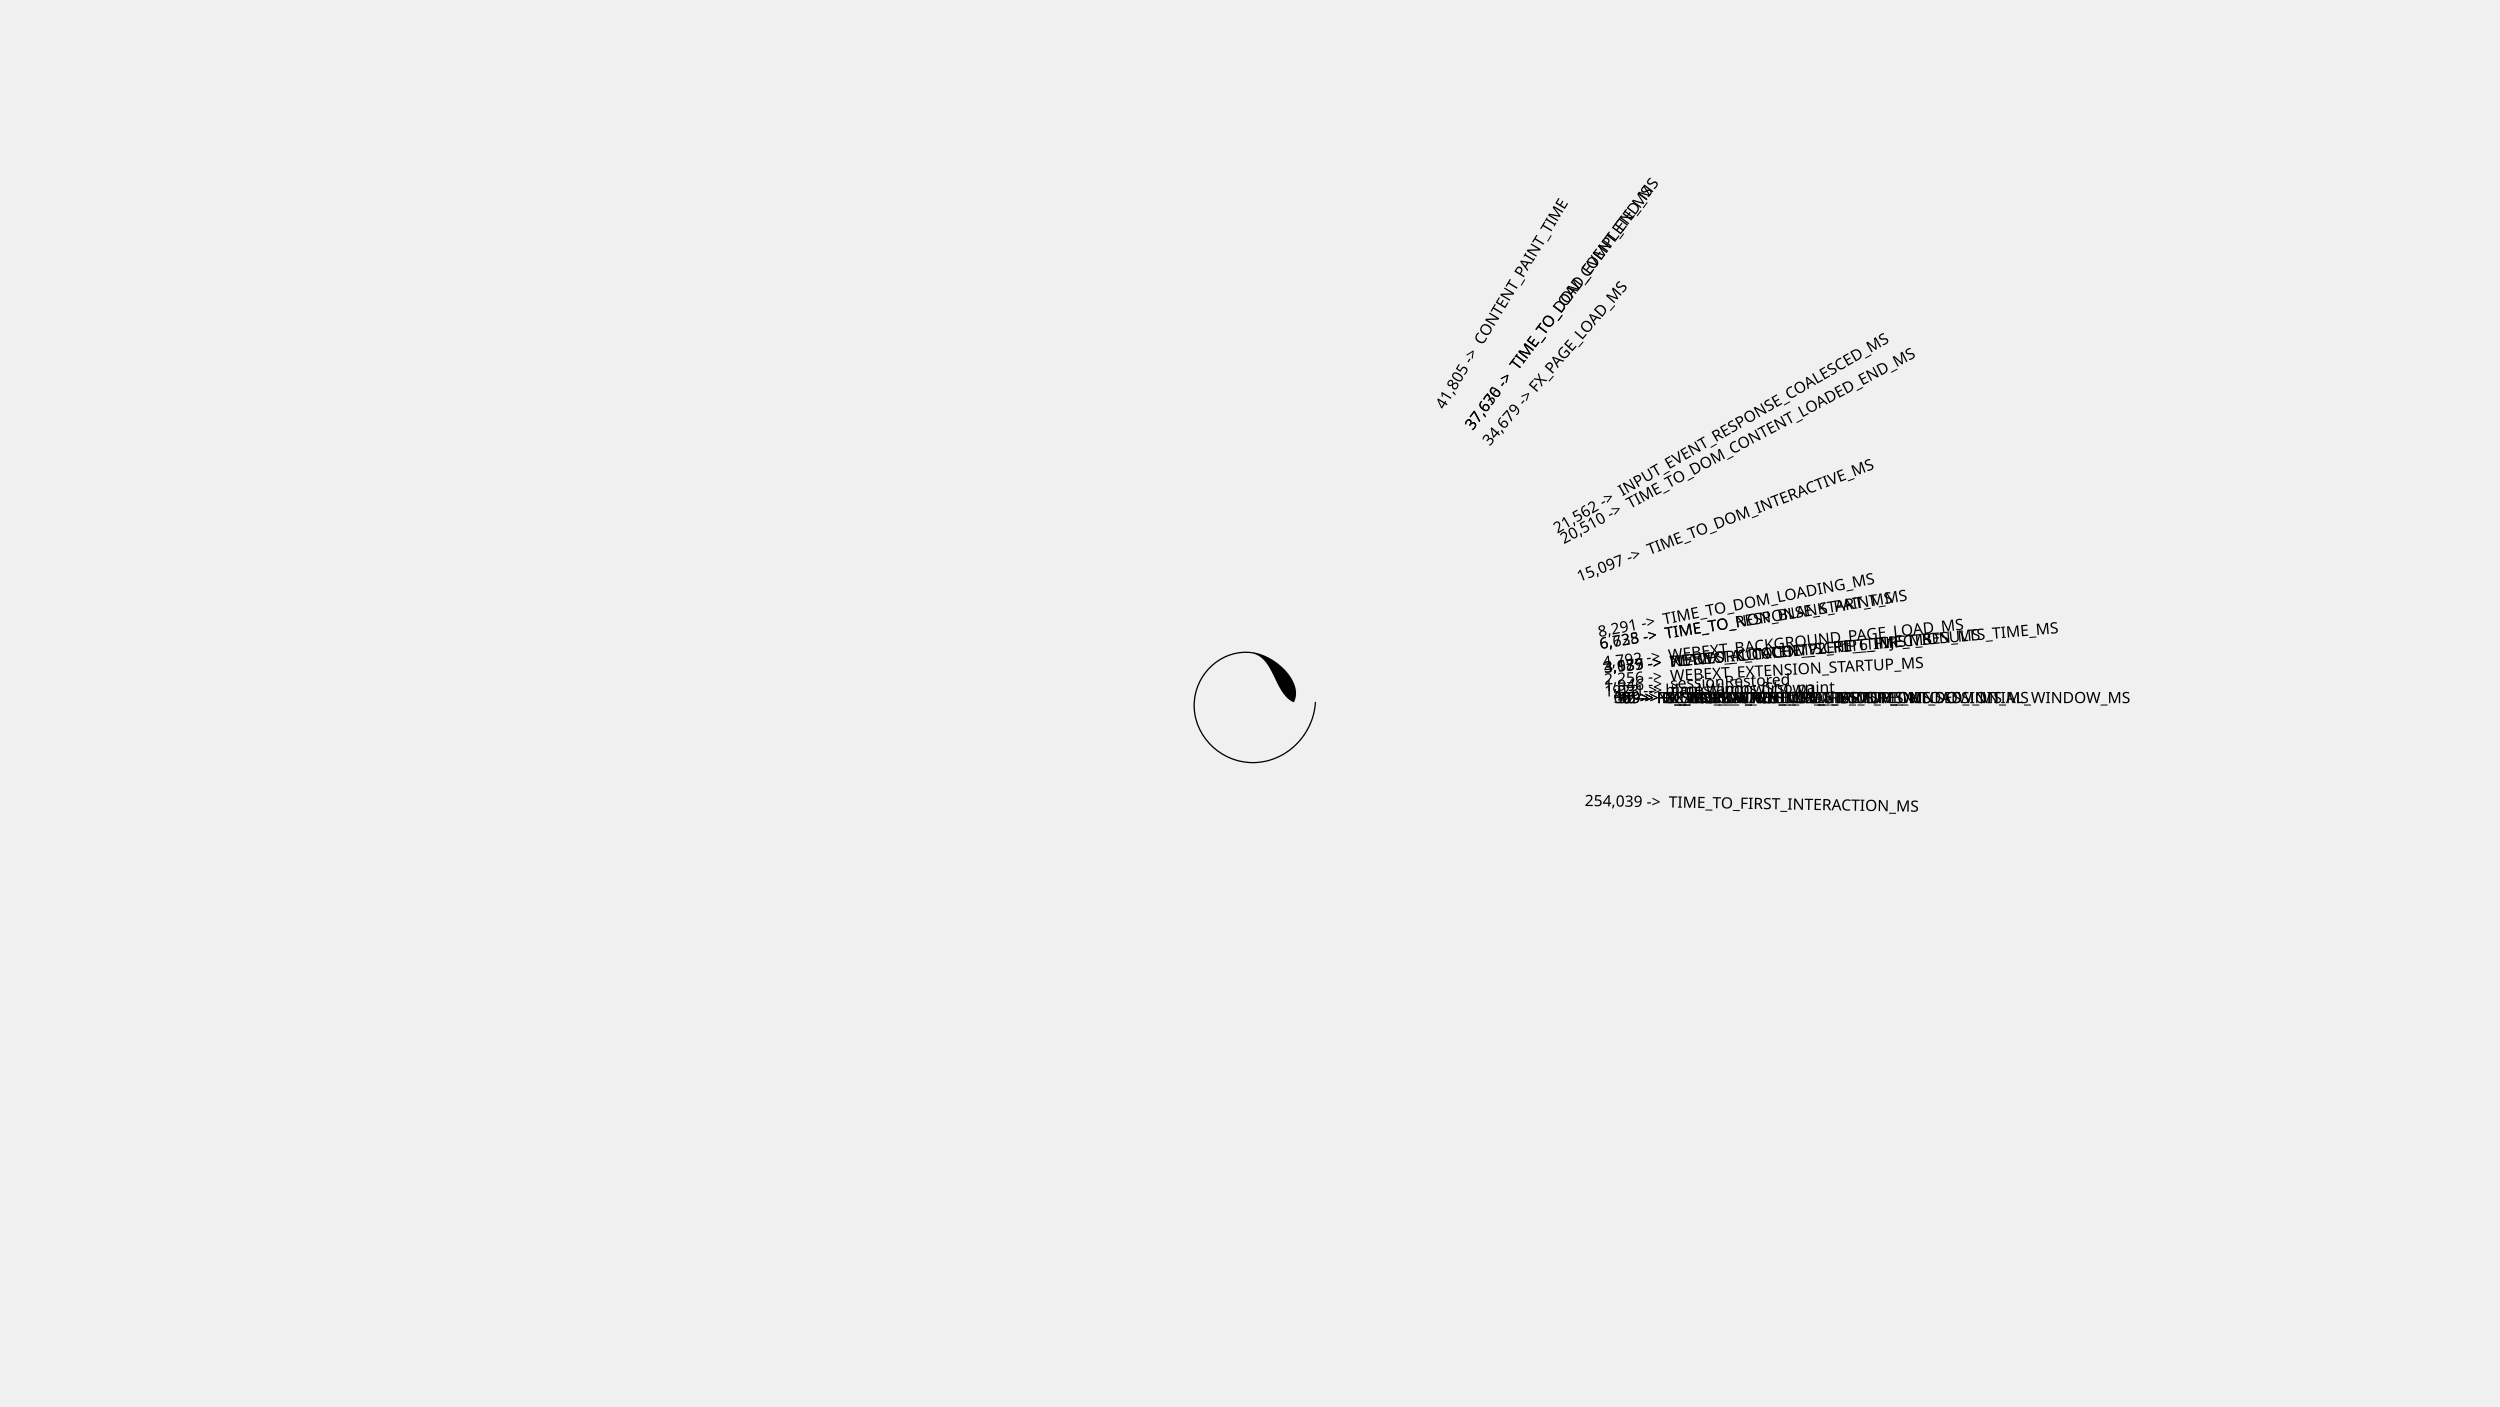
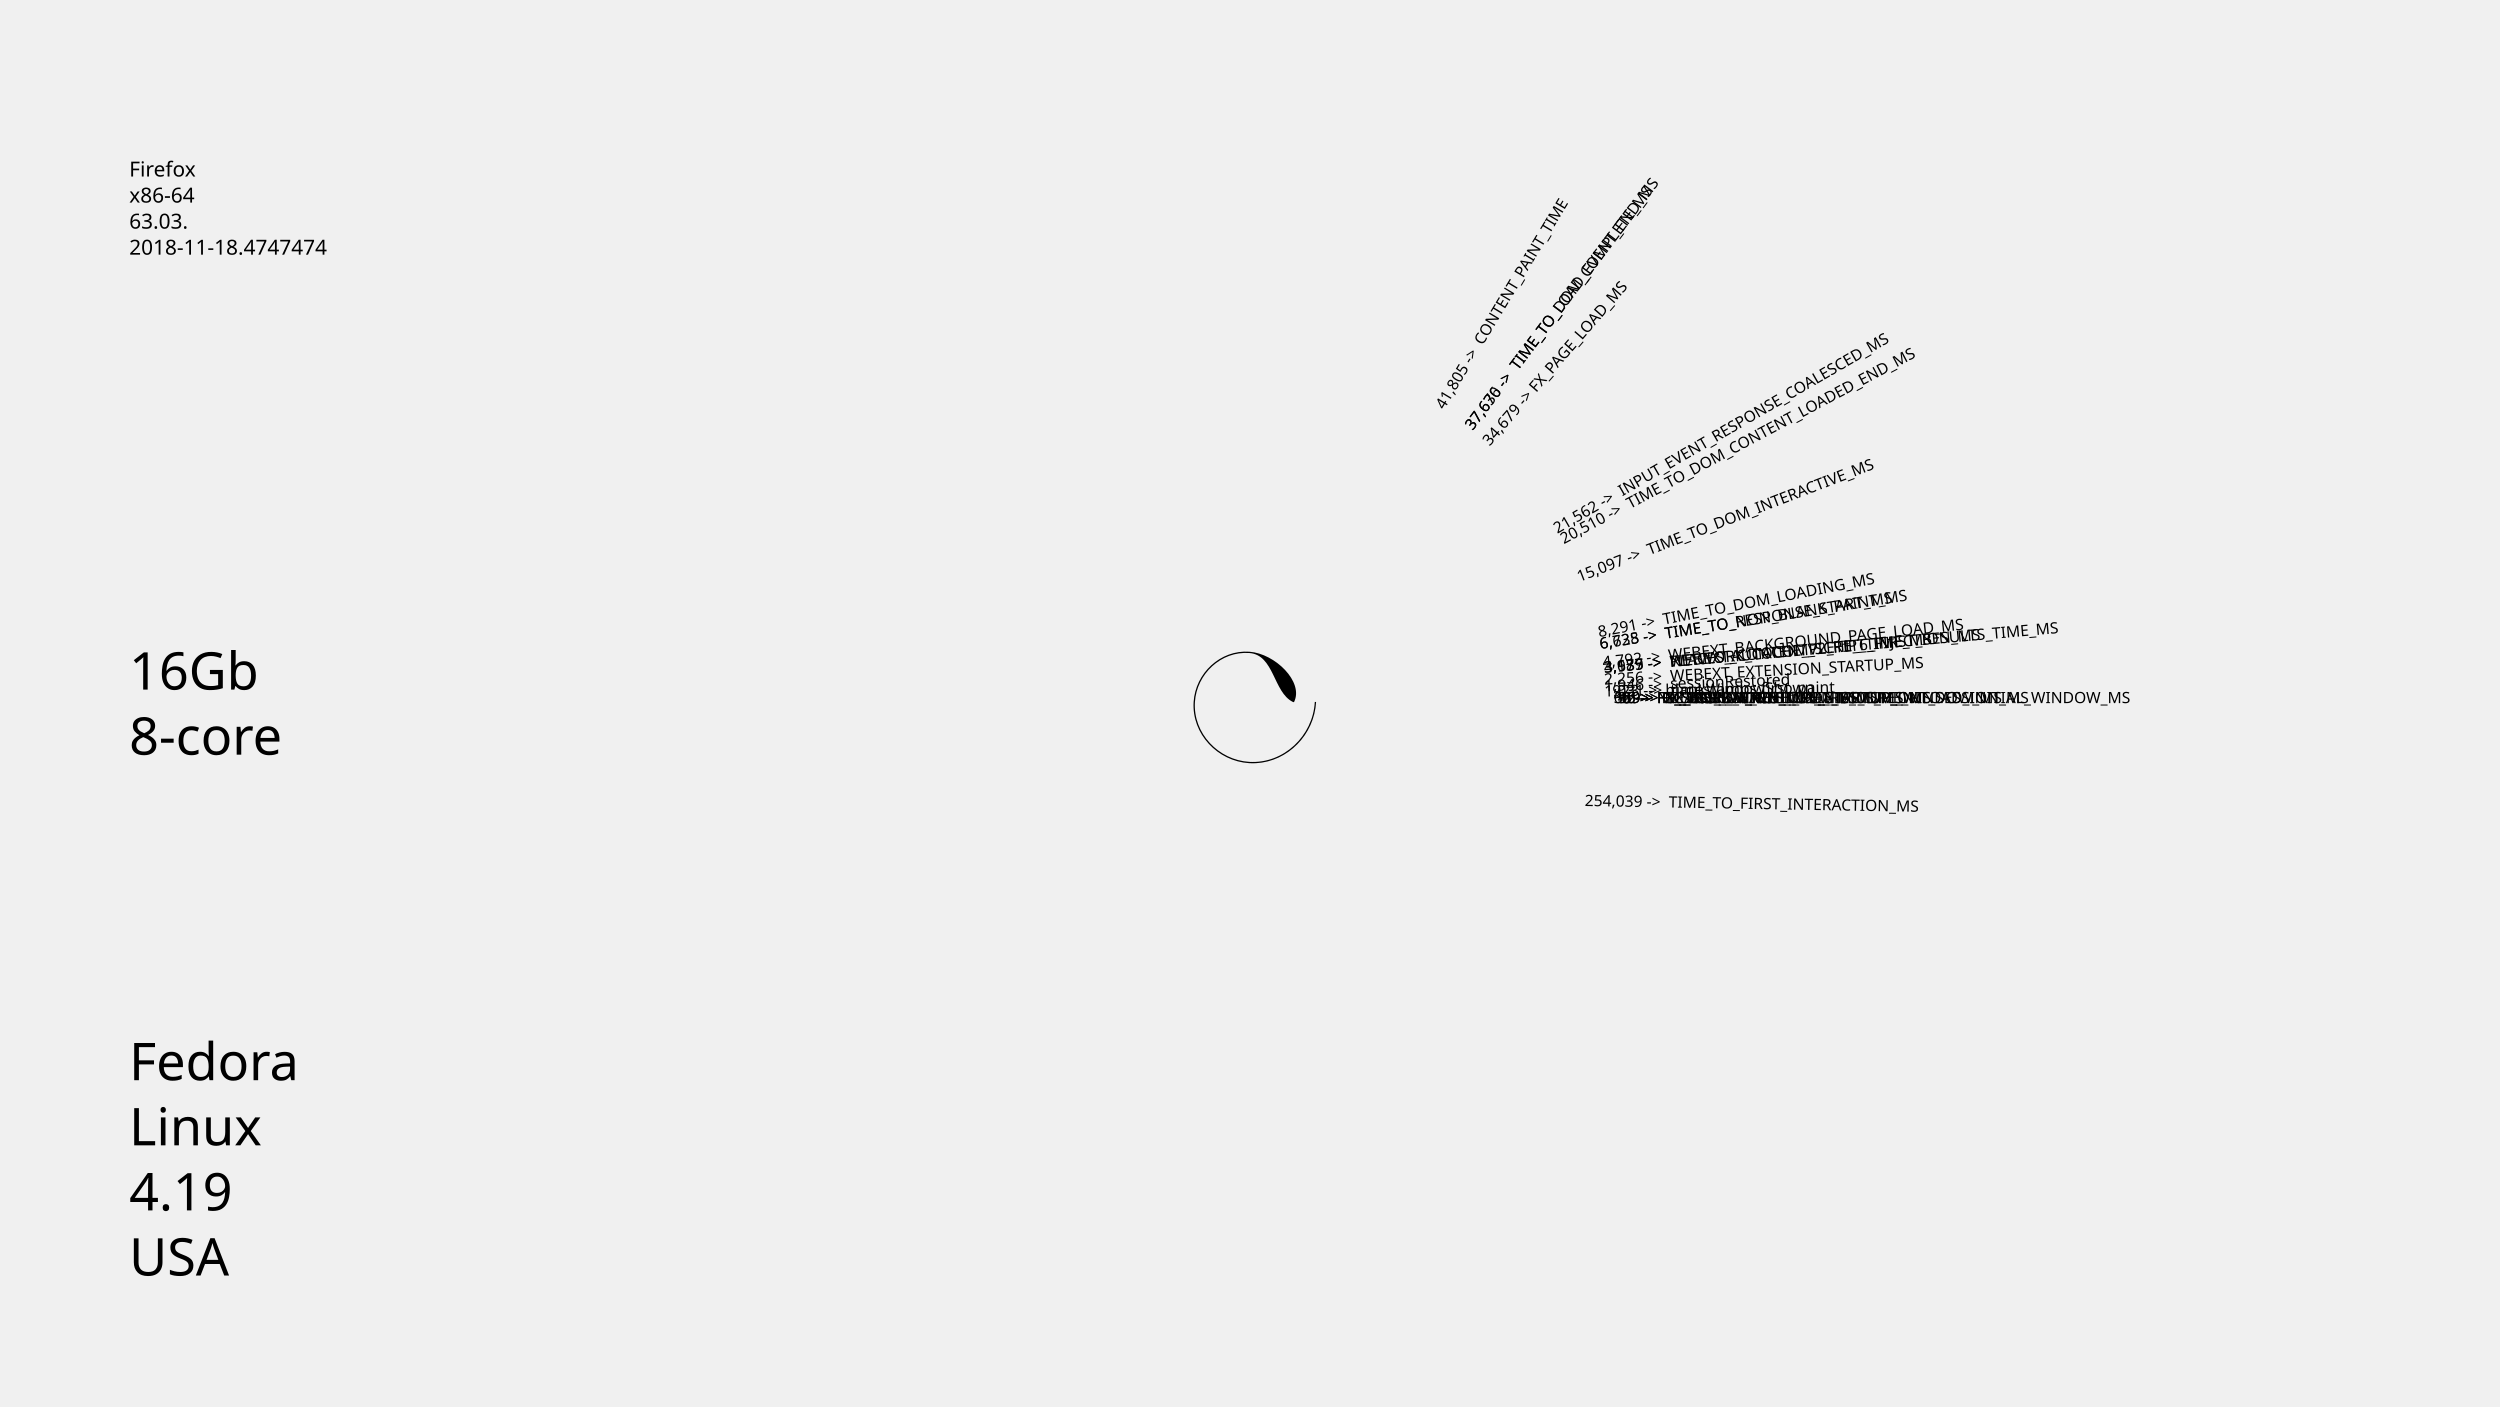
<svg xmlns="http://www.w3.org/2000/svg" version="1.1" id="svg2" xml:space="preserve" x="0px" y="0px" width="1920px" height="1080px" viewBox="0 0 1920 1080" enable-background="new 0 0 1920 1080">
  <defs id="defs24">
    <marker orient="auto" refY="0.0" refX="0.0" id="Arrow2Lend" style="overflow:visible;">
      <path id="path4895" style="fill-rule:evenodd;stroke-width:0.625;stroke-linejoin:round;stroke:#000000;stroke-opacity:1;fill:#000000;fill-opacity:1" d="M 8.719,4.034 L -2.207,0.016 L 8.719,-4.002 C 6.973,-1.63 6.983,1.616 8.719,4.034 z " transform="scale(1.1) rotate(180) translate(1,0)" />
    </marker>
    <marker orient="auto" refY="0.0" refX="0.0" id="Arrow1Lend" style="overflow:visible;">
      <path id="path4877" d="M 0.0,0.0 L 5.0,-5.0 L -12.5,0.0 L 5.0,5.0 L 0.0,0.0 z " style="fill-rule:evenodd;stroke:#000000;stroke-width:1pt;stroke-opacity:1;fill:#000000;fill-opacity:1" transform="scale(0.8) rotate(180) translate(12.5,0)" />
    </marker>
    <filter id="gblur10" x="0" y="0">
      <feGaussianBlur in="SourceGraphic" stdDeviation="10" id="feGaussianBlur4" />
      <feOffset dx="0" dy="0" id="feOffset6" />
    </filter>
    <filter id="gblur20" x="0" y="0">
      <feGaussianBlur in="SourceGraphic" stdDeviation="20" id="feGaussianBlur9" />
      <feOffset dx="0" dy="0" id="feOffset11" />
    </filter>
    <filter id="gblur10y" x="0" y="0">
      <feGaussianBlur in="SourceGraphic" stdDeviation="0, 10" id="feGaussianBlur14" />
      <feOffset dx="0" dy="0" id="feOffset16" />
    </filter>
    <filter id="gblur20y" x="0" y="0">
      <feGaussianBlur in="SourceGraphic" stdDeviation="0, 20" id="feGaussianBlur19" />
      <feOffset dx="0" dy="0" id="feOffset21" />
    </filter>
  </defs>
  <g id="layer3" />
  <g id="layer4" />
  <g id="layer2">
    <g id="mozilla viz experiment 20181127.v2" style="fill:#000000;fill-opacity:1;stroke:#ffffff;stroke-width:0;stroke-opacity:0">
</g>
    <text x="1229" y="535" font-size="12" text-align="left" font-weight="200" font-style="normal" style="font-style:normal;font-weight:200;font-size:12px;font-family:'Calling Code';text-align:left;text-anchor:start;fill:#000000;fill-opacity:1;stroke:#ffffff;stroke-width:0;stroke-opacity:0" transform="rotate(-1,1229,535)" id="text27"> 1,031 -&gt;  timestamps.first_paint</text>
    <text x="1229" y="531" font-size="12" text-align="left" font-weight="200" font-style="normal" style="font-style:normal;font-weight:200;font-size:12px;font-family:'Calling Code';text-align:left;text-anchor:start;fill:#000000;fill-opacity:1;stroke:#ffffff;stroke-width:0;stroke-opacity:0" transform="rotate(-2,1229,531)" id="text29"> 1,946 -&gt;  sessionRestored</text>
    <text x="1229" y="535" font-size="12" text-align="left" font-weight="200" font-style="normal" style="font-style:normal;font-weight:200;font-size:12px;font-family:'Calling Code';text-align:left;text-anchor:start;fill:#000000;fill-opacity:1;stroke:#ffffff;stroke-width:0;stroke-opacity:0" transform="rotate(-1,1229,535)" id="text31">   923 -&gt;  blankWindowShown</text>
    <text x="1229" y="517" font-size="12" text-align="left" font-weight="200" font-style="normal" style="font-style:normal;font-weight:200;font-size:12px;font-family:'Calling Code';text-align:left;text-anchor:start;fill:#000000;fill-opacity:1;stroke:#ffffff;stroke-width:0;stroke-opacity:0" transform="rotate(-5,1229,517)" id="text33"> 3,937 -&gt;  WEBEXT_CONTENT_SCRIPT_INJECTION_MS</text>
    <text x="1217" y="619" font-size="12" text-align="left" font-weight="200" font-style="normal" style="font-style:normal;font-weight:200;font-size:12px;font-family:'Calling Code';text-align:left;text-anchor:start;fill:#000000;fill-opacity:1;stroke:#ffffff;stroke-width:0;stroke-opacity:0" transform="rotate(1,1217,619)" id="text35">254,039 -&gt;  TIME_TO_FIRST_INTERACTION_MS</text>
    <text x="1225" y="490" font-size="12" text-align="left" font-weight="200" font-style="normal" style="font-style:normal;font-weight:200;font-size:12px;font-family:'Calling Code';text-align:left;text-anchor:start;fill:#000000;fill-opacity:1;stroke:#ffffff;stroke-width:0;stroke-opacity:0" transform="rotate(-11,1225,490)" id="text37"> 8,291 -&gt;  TIME_TO_DOM_LOADING_MS</text>
    <text x="1213" y="447" font-size="12" text-align="left" font-weight="200" font-style="normal" style="font-style:normal;font-weight:200;font-size:12px;font-family:'Calling Code';text-align:left;text-anchor:start;fill:#000000;fill-opacity:1;stroke:#ffffff;stroke-width:0;stroke-opacity:0" transform="rotate(-21,1213,447)" id="text39">15,097 -&gt;  TIME_TO_DOM_INTERACTIVE_MS</text>
    <text x="1226" y="499" font-size="12" text-align="left" font-weight="200" font-style="normal" style="font-style:normal;font-weight:200;font-size:12px;font-family:'Calling Code';text-align:left;text-anchor:start;fill:#000000;fill-opacity:1;stroke:#ffffff;stroke-width:0;stroke-opacity:0" transform="rotate(-9,1226,499)" id="text41"> 6,735 -&gt;  TIME_TO_NON_BLANK_PAINT_MS</text>
    <text x="1201" y="418" font-size="12" text-align="left" font-weight="200" font-style="normal" style="font-style:normal;font-weight:200;font-size:12px;font-family:'Calling Code';text-align:left;text-anchor:start;fill:#000000;fill-opacity:1;stroke:#ffffff;stroke-width:0;stroke-opacity:0" transform="rotate(-28,1201,418)" id="text43">20,510 -&gt;  TIME_TO_DOM_CONTENT_LOADED_END_MS</text>
    <text x="1230" y="540" font-size="12" text-align="left" font-weight="200" font-style="normal" style="font-style:normal;font-weight:200;font-size:12px;font-family:'Calling Code';text-align:left;text-anchor:start;fill:#000000;fill-opacity:1;stroke:#ffffff;stroke-width:0;stroke-opacity:0" id="text45">     2 -&gt;  FX_SESSION_RESTORE_STARTUP_ONLOAD_INITIAL_WINDOW_MS</text>
    <text x="1196" y="410" font-size="12" text-align="left" font-weight="200" font-style="normal" style="font-style:normal;font-weight:200;font-size:12px;font-family:'Calling Code';text-align:left;text-anchor:start;fill:#000000;fill-opacity:1;stroke:#ffffff;stroke-width:0;stroke-opacity:0" transform="rotate(-30,1196,410)" id="text47">21,562 -&gt;  INPUT_EVENT_RESPONSE_COALESCED_MS</text>
    <text x="1131" y="331" font-size="12" text-align="left" font-weight="200" font-style="normal" style="font-style:normal;font-weight:200;font-size:12px;font-family:'Calling Code';text-align:left;text-anchor:start;fill:#000000;fill-opacity:1;stroke:#ffffff;stroke-width:0;stroke-opacity:0" transform="rotate(-53,1131,331)" id="text49">37,676 -&gt;  TIME_TO_LOAD_EVENT_END_MS</text>
    <text x="1230" y="540" font-size="12" text-align="left" font-weight="200" font-style="normal" style="font-style:normal;font-weight:200;font-size:12px;font-family:'Calling Code';text-align:left;text-anchor:start;fill:#000000;fill-opacity:1;stroke:#ffffff;stroke-width:0;stroke-opacity:0" id="text51">   659 -&gt;  SEARCH_SERVICE_INIT_MS</text>
    <text x="1230" y="540" font-size="12" text-align="left" font-weight="200" font-style="normal" style="font-style:normal;font-weight:200;font-size:12px;font-family:'Calling Code';text-align:left;text-anchor:start;fill:#000000;fill-opacity:1;stroke:#ffffff;stroke-width:0;stroke-opacity:0" id="text53">     0 -&gt;  FX_SESSION_RESTORE_STARTUP_INIT_SESSION_MS</text>
    <text x="1144" y="343" font-size="12" text-align="left" font-weight="200" font-style="normal" style="font-style:normal;font-weight:200;font-size:12px;font-family:'Calling Code';text-align:left;text-anchor:start;fill:#000000;fill-opacity:1;stroke:#ffffff;stroke-width:0;stroke-opacity:0" transform="rotate(-49,1144,343)" id="text55">34,679 -&gt; FX_PAGE_LOAD_MS</text>
    <text x="1230" y="540" font-size="12" text-align="left" font-weight="200" font-style="normal" style="font-style:normal;font-weight:200;font-size:12px;font-family:'Calling Code';text-align:left;text-anchor:start;fill:#000000;fill-opacity:1;stroke:#ffffff;stroke-width:0;stroke-opacity:0" id="text57">    30 -&gt;  FX_SESSION_RESTORE_RESTORE_WINDOW_MS</text>
    <text x="1229" y="517" font-size="12" text-align="left" font-weight="200" font-style="normal" style="font-style:normal;font-weight:200;font-size:12px;font-family:'Calling Code';text-align:left;text-anchor:start;fill:#000000;fill-opacity:1;stroke:#ffffff;stroke-width:0;stroke-opacity:0" transform="rotate(-5,1229,517)" id="text59"> 4,179 -&gt;  NETWORK_CACHE_V2_HIT_TIME_MS</text>
    <text x="1229" y="517" font-size="12" text-align="left" font-weight="200" font-style="normal" style="font-style:normal;font-weight:200;font-size:12px;font-family:'Calling Code';text-align:left;text-anchor:start;fill:#000000;fill-opacity:1;stroke:#ffffff;stroke-width:0;stroke-opacity:0" transform="rotate(-5,1229,517)" id="text61"> 3,685 -&gt;  PLACES_AUTOCOMPLETE_6_FIRST_RESULTS_TIME_MS</text>
    <text x="1230" y="540" font-size="12" text-align="left" font-weight="200" font-style="normal" style="font-style:normal;font-weight:200;font-size:12px;font-family:'Calling Code';text-align:left;text-anchor:start;fill:#000000;fill-opacity:1;stroke:#ffffff;stroke-width:0;stroke-opacity:0" id="text63">   369 -&gt;  FX_TAB_SWITCH_UPDATE_MS</text>
    <text x="1230" y="540" font-size="12" text-align="left" font-weight="200" font-style="normal" style="font-style:normal;font-weight:200;font-size:12px;font-family:'Calling Code';text-align:left;text-anchor:start;fill:#000000;fill-opacity:1;stroke:#ffffff;stroke-width:0;stroke-opacity:0" id="text65">    42 -&gt;  GC_ANIMATION_MS</text>
    <text x="1226" y="499" font-size="12" text-align="left" font-weight="200" font-style="normal" style="font-style:normal;font-weight:200;font-size:12px;font-family:'Calling Code';text-align:left;text-anchor:start;fill:#000000;fill-opacity:1;stroke:#ffffff;stroke-width:0;stroke-opacity:0" transform="rotate(-9,1226,499)" id="text67"> 6,628 -&gt;  TIME_TO_RESPONSE_START_MS</text>
    <text x="1230" y="540" font-size="12" text-align="left" font-weight="200" font-style="normal" style="font-style:normal;font-weight:200;font-size:12px;font-family:'Calling Code';text-align:left;text-anchor:start;fill:#000000;fill-opacity:1;stroke:#ffffff;stroke-width:0;stroke-opacity:0" id="text69">     0 -&gt;  NETWORK_CACHE_V2_MISS_TIME_MS</text>
    <text x="1109" y="315" font-size="12" text-align="left" font-weight="200" font-style="normal" style="font-style:normal;font-weight:200;font-size:12px;font-family:'Calling Code';text-align:left;text-anchor:start;fill:#000000;fill-opacity:1;stroke:#ffffff;stroke-width:0;stroke-opacity:0" transform="rotate(-59,1109,315)" id="text71">41,805 -&gt;  CONTENT_PAINT_TIME</text>
    <text x="1230" y="540" font-size="12" text-align="left" font-weight="200" font-style="normal" style="font-style:normal;font-weight:200;font-size:12px;font-family:'Calling Code';text-align:left;text-anchor:start;fill:#000000;fill-opacity:1;stroke:#ffffff;stroke-width:0;stroke-opacity:0" id="text73">    96 -&gt;  FX_TAB_SWITCH_TOTAL_E10S_MS</text>
    <text x="1228" y="513" font-size="12" text-align="left" font-weight="200" font-style="normal" style="font-style:normal;font-weight:200;font-size:12px;font-family:'Calling Code';text-align:left;text-anchor:start;fill:#000000;fill-opacity:1;stroke:#ffffff;stroke-width:0;stroke-opacity:0" transform="rotate(-6,1228,513)" id="text75"> 4,792 -&gt;  WEBEXT_BACKGROUND_PAGE_LOAD_MS</text>
    <text x="1229" y="526" font-size="12" text-align="left" font-weight="200" font-style="normal" style="font-style:normal;font-weight:200;font-size:12px;font-family:'Calling Code';text-align:left;text-anchor:start;fill:#000000;fill-opacity:1;stroke:#ffffff;stroke-width:0;stroke-opacity:0" transform="rotate(-3,1229,526)" id="text77"> 2,256 -&gt;  WEBEXT_EXTENSION_STARTUP_MS</text>
    <text x="1131" y="331" font-size="12" text-align="left" font-weight="200" font-style="normal" style="font-style:normal;font-weight:200;font-size:12px;font-family:'Calling Code';text-align:left;text-anchor:start;fill:#000000;fill-opacity:1;stroke:#ffffff;stroke-width:0;stroke-opacity:0" transform="rotate(-53,1131,331)" id="text79">37,630 -&gt;  TIME_TO_DOM_COMPLETE_MS</text>
  </g>
  <g id="layer1" style="display:none">
    <path style="fill:none;fill-rule:evenodd;stroke:#000000;stroke-width:0.747px;stroke-linecap:butt;stroke-linejoin:miter;stroke-opacity:1" d="m 960.374,-30 v 20" id="path4855" />
    <path id="path4859" d="m 960.374,1090 v 20" style="fill:none;fill-rule:evenodd;stroke:#000000;stroke-width:0.747px;stroke-linecap:butt;stroke-linejoin:miter;stroke-opacity:1" />
    <path style="fill:none;fill-rule:evenodd;stroke:#000000;stroke-width:0.747px;stroke-linecap:butt;stroke-linejoin:miter;stroke-opacity:1" d="M -10,1079.626 H -30" id="path4861" />
    <path id="path4863" d="M -10,539.626 H -30" style="fill:none;fill-rule:evenodd;stroke:#000000;stroke-width:0.747px;stroke-linecap:butt;stroke-linejoin:miter;stroke-opacity:1" />
    <path style="fill:none;fill-rule:evenodd;stroke:#000000;stroke-width:1px;stroke-linecap:butt;stroke-linejoin:miter;stroke-opacity:1" id="path4867" d="m 959.502,539.533 c 2.545,0 1.256,3.431 0,4.23 -3.403,2.166 -7.417,-0.953 -8.46,-4.23 -1.866,-5.863 2.87,-11.504 8.46,-12.691 8.204,-1.741 15.664,4.796 16.921,12.691 1.675,10.522 -6.723,19.852 -16.921,21.151 -12.833,1.634 -24.055,-8.649 -25.381,-21.151 -1.607,-15.141 10.576,-28.265 25.381,-29.611 17.448,-1.587 32.48,12.502 33.841,29.611 1.572,19.753 -14.428,36.698 -33.841,38.072 -22.059,1.56 -40.919,-16.354 -42.302,-38.072 -1.551,-24.364 18.28,-45.142 42.302,-46.532 26.669,-1.543 49.365,20.206 50.762,46.532" />
  </g>
  <g id="layer6" style="display:none">
    <path style="color:#000000;font-style:normal;font-variant:normal;font-weight:normal;font-stretch:normal;font-size:medium;line-height:normal;font-family:sans-serif;font-variant-ligatures:normal;font-variant-position:normal;font-variant-caps:normal;font-variant-numeric:normal;font-variant-alternates:normal;font-feature-settings:normal;text-indent:0;text-align:start;text-decoration:none;text-decoration-line:none;text-decoration-style:solid;text-decoration-color:#000000;letter-spacing:normal;word-spacing:normal;text-transform:none;writing-mode:lr-tb;direction:ltr;text-orientation:mixed;dominant-baseline:auto;baseline-shift:baseline;text-anchor:start;white-space:normal;shape-padding:0;clip-rule:nonzero;display:inline;overflow:visible;visibility:visible;opacity:1;isolation:auto;mix-blend-mode:normal;color-interpolation:sRGB;color-interpolation-filters:linearRGB;solid-color:#000000;solid-opacity:1;vector-effect:none;fill:#000000;fill-opacity:1;fill-rule:evenodd;stroke:none;stroke-width:1px;stroke-linecap:butt;stroke-linejoin:miter;stroke-miterlimit:4;stroke-dasharray:none;stroke-dashoffset:0;stroke-opacity:1;color-rendering:auto;image-rendering:auto;shape-rendering:auto;text-rendering:auto;enable-background:accumulate" d="m 964.477,492.48 c -1.649,-0.082 -3.319,-0.076 -5.004,0.021 -24.293,1.406 -44.341,22.411 -42.771,47.062 1.4,21.988 20.488,40.12 42.836,38.539 19.683,-1.392 41.969,-23.193 34.305,-38.609 -0.148,-0.298 -0.698,-0.07 -0.996,0.078 -14.994,7.45 -14.235,36.179 -33.379,37.533 -21.77,1.54 -40.402,-16.156 -41.768,-37.604 -1.533,-24.076 18.081,-44.627 41.832,-46.002 26.382,-1.527 48.852,20.006 50.234,46.061 l 0.998,-0.053 c -1.323,-24.935 -21.553,-45.802 -46.287,-47.027 z" id="path5240" />
  </g>
  <g style="display:inline" id="g5248">
    <path id="path5246" d="m 964.477,586.143 c -1.649,0.082 -3.319,0.076 -5.004,-0.021 -24.293,-1.406 -44.341,-22.411 -42.771,-47.062 1.4,-21.988 20.488,-40.12 42.836,-38.539 19.683,1.392 41.969,23.193 34.305,38.609 -0.148,0.298 -0.698,0.07 -0.996,-0.078 -14.994,-7.45 -14.235,-36.179 -33.379,-37.533 -21.77,-1.54 -40.402,16.156 -41.768,37.604 -1.533,24.076 18.081,44.627 41.832,46.002 26.382,1.527 48.852,-20.006 50.234,-46.061 l 0.998,0.053 c -1.323,24.935 -21.553,45.802 -46.287,47.027 z" style="color:#000000;font-style:normal;font-variant:normal;font-weight:normal;font-stretch:normal;font-size:medium;line-height:normal;font-family:sans-serif;font-variant-ligatures:normal;font-variant-position:normal;font-variant-caps:normal;font-variant-numeric:normal;font-variant-alternates:normal;font-feature-settings:normal;text-indent:0;text-align:start;text-decoration:none;text-decoration-line:none;text-decoration-style:solid;text-decoration-color:#000000;letter-spacing:normal;word-spacing:normal;text-transform:none;writing-mode:lr-tb;direction:ltr;text-orientation:mixed;dominant-baseline:auto;baseline-shift:baseline;text-anchor:start;white-space:normal;shape-padding:0;clip-rule:nonzero;display:inline;overflow:visible;visibility:visible;opacity:1;isolation:auto;mix-blend-mode:normal;color-interpolation:sRGB;color-interpolation-filters:linearRGB;solid-color:#000000;solid-opacity:1;vector-effect:none;fill:#000000;fill-opacity:1;fill-rule:evenodd;stroke:none;stroke-width:1px;stroke-linecap:butt;stroke-linejoin:miter;stroke-miterlimit:4;stroke-dasharray:none;stroke-dashoffset:0;stroke-opacity:1;color-rendering:auto;image-rendering:auto;shape-rendering:auto;text-rendering:auto;enable-background:accumulate" />
  </g>
  <g id="layer5" style="display:none">
    <path style="fill:none;fill-rule:evenodd;stroke:#000000;stroke-width:1px;stroke-linecap:butt;stroke-linejoin:miter;stroke-opacity:1" d="m 1010.264,539.533 c 0,0 -4.162,-21.59 -11.349,-29.142 C 988.993,499.965 971.879,492.75 959.502,492.75 c -24.752,0 -43.767,26.689 -42.752,46.783 1.015,20.094 18.139,38.483 42.752,38.217 23.647,-5.631 32.556,-18.138 33.748,-38.217 v 0" id="path4872" />
  </g>
+   <g id="layer7">
+     <text xml:space="preserve" style="font-style:normal;font-variant:normal;font-weight:300;font-stretch:normal;font-size:40px;line-height:1.25;font-family:'Zilla Slab';-inkscape-font-specification:'Zilla Slab, Light';font-variant-ligatures:normal;font-variant-caps:normal;font-variant-numeric:normal;font-feature-settings:normal;text-align:start;letter-spacing:0px;word-spacing:0px;writing-mode:lr-tb;text-anchor:start;fill:#000000;fill-opacity:1;stroke:none" x="99.2" y="829.6" id="text3775">
+       <tspan id="tspan3773" x="99.2" y="829.6">Fedora</tspan>
+       <tspan x="99.2" y="879.6" id="tspan3777">Linux</tspan>
+       <tspan x="99.2" y="929.6" id="tspan3779">4.19</tspan>
+       <tspan x="99.2" y="979.6" id="tspan3781">USA</tspan>
+     </text>
+     <text id="text3795" y="529.6" x="99.2" style="font-style:normal;font-variant:normal;font-weight:300;font-stretch:normal;font-size:40px;line-height:1.25;font-family:'Zilla Slab';-inkscape-font-specification:'Zilla Slab, Light';font-variant-ligatures:normal;font-variant-caps:normal;font-variant-numeric:normal;font-feature-settings:normal;text-align:start;letter-spacing:0px;word-spacing:0px;writing-mode:lr-tb;text-anchor:start;fill:#000000;fill-opacity:1;stroke:none" xml:space="preserve">
+       <tspan id="tspan3797" x="99.2" y="529.6">16Gb</tspan>
+       <tspan id="tspan3799" x="99.2" y="579.6">8-core</tspan>
+     </text>
+     <text xml:space="preserve" style="font-style:normal;font-variant:normal;font-weight:300;font-stretch:normal;font-size:16px;line-height:1.25;font-family:'Zilla Slab';-inkscape-font-specification:'Zilla Slab, Light';font-variant-ligatures:normal;font-variant-caps:normal;font-variant-numeric:normal;font-feature-settings:normal;text-align:start;letter-spacing:0px;word-spacing:0px;writing-mode:lr-tb;text-anchor:start;fill:#000000;fill-opacity:1;stroke:none" x="99.24" y="135.6" id="text3805">
+       <tspan id="tspan3807" x="99.24" y="135.6">Firefox</tspan>
+       <tspan id="tspan3809" x="99.24" y="155.6">x86-64</tspan>
+       <tspan id="tspan3811" x="99.24" y="175.6">63.03.</tspan>
+       <tspan id="tspan3813" x="99.24" y="195.6">2018-11-18.4747474</tspan>
+     </text>
+   </g>
</svg>
